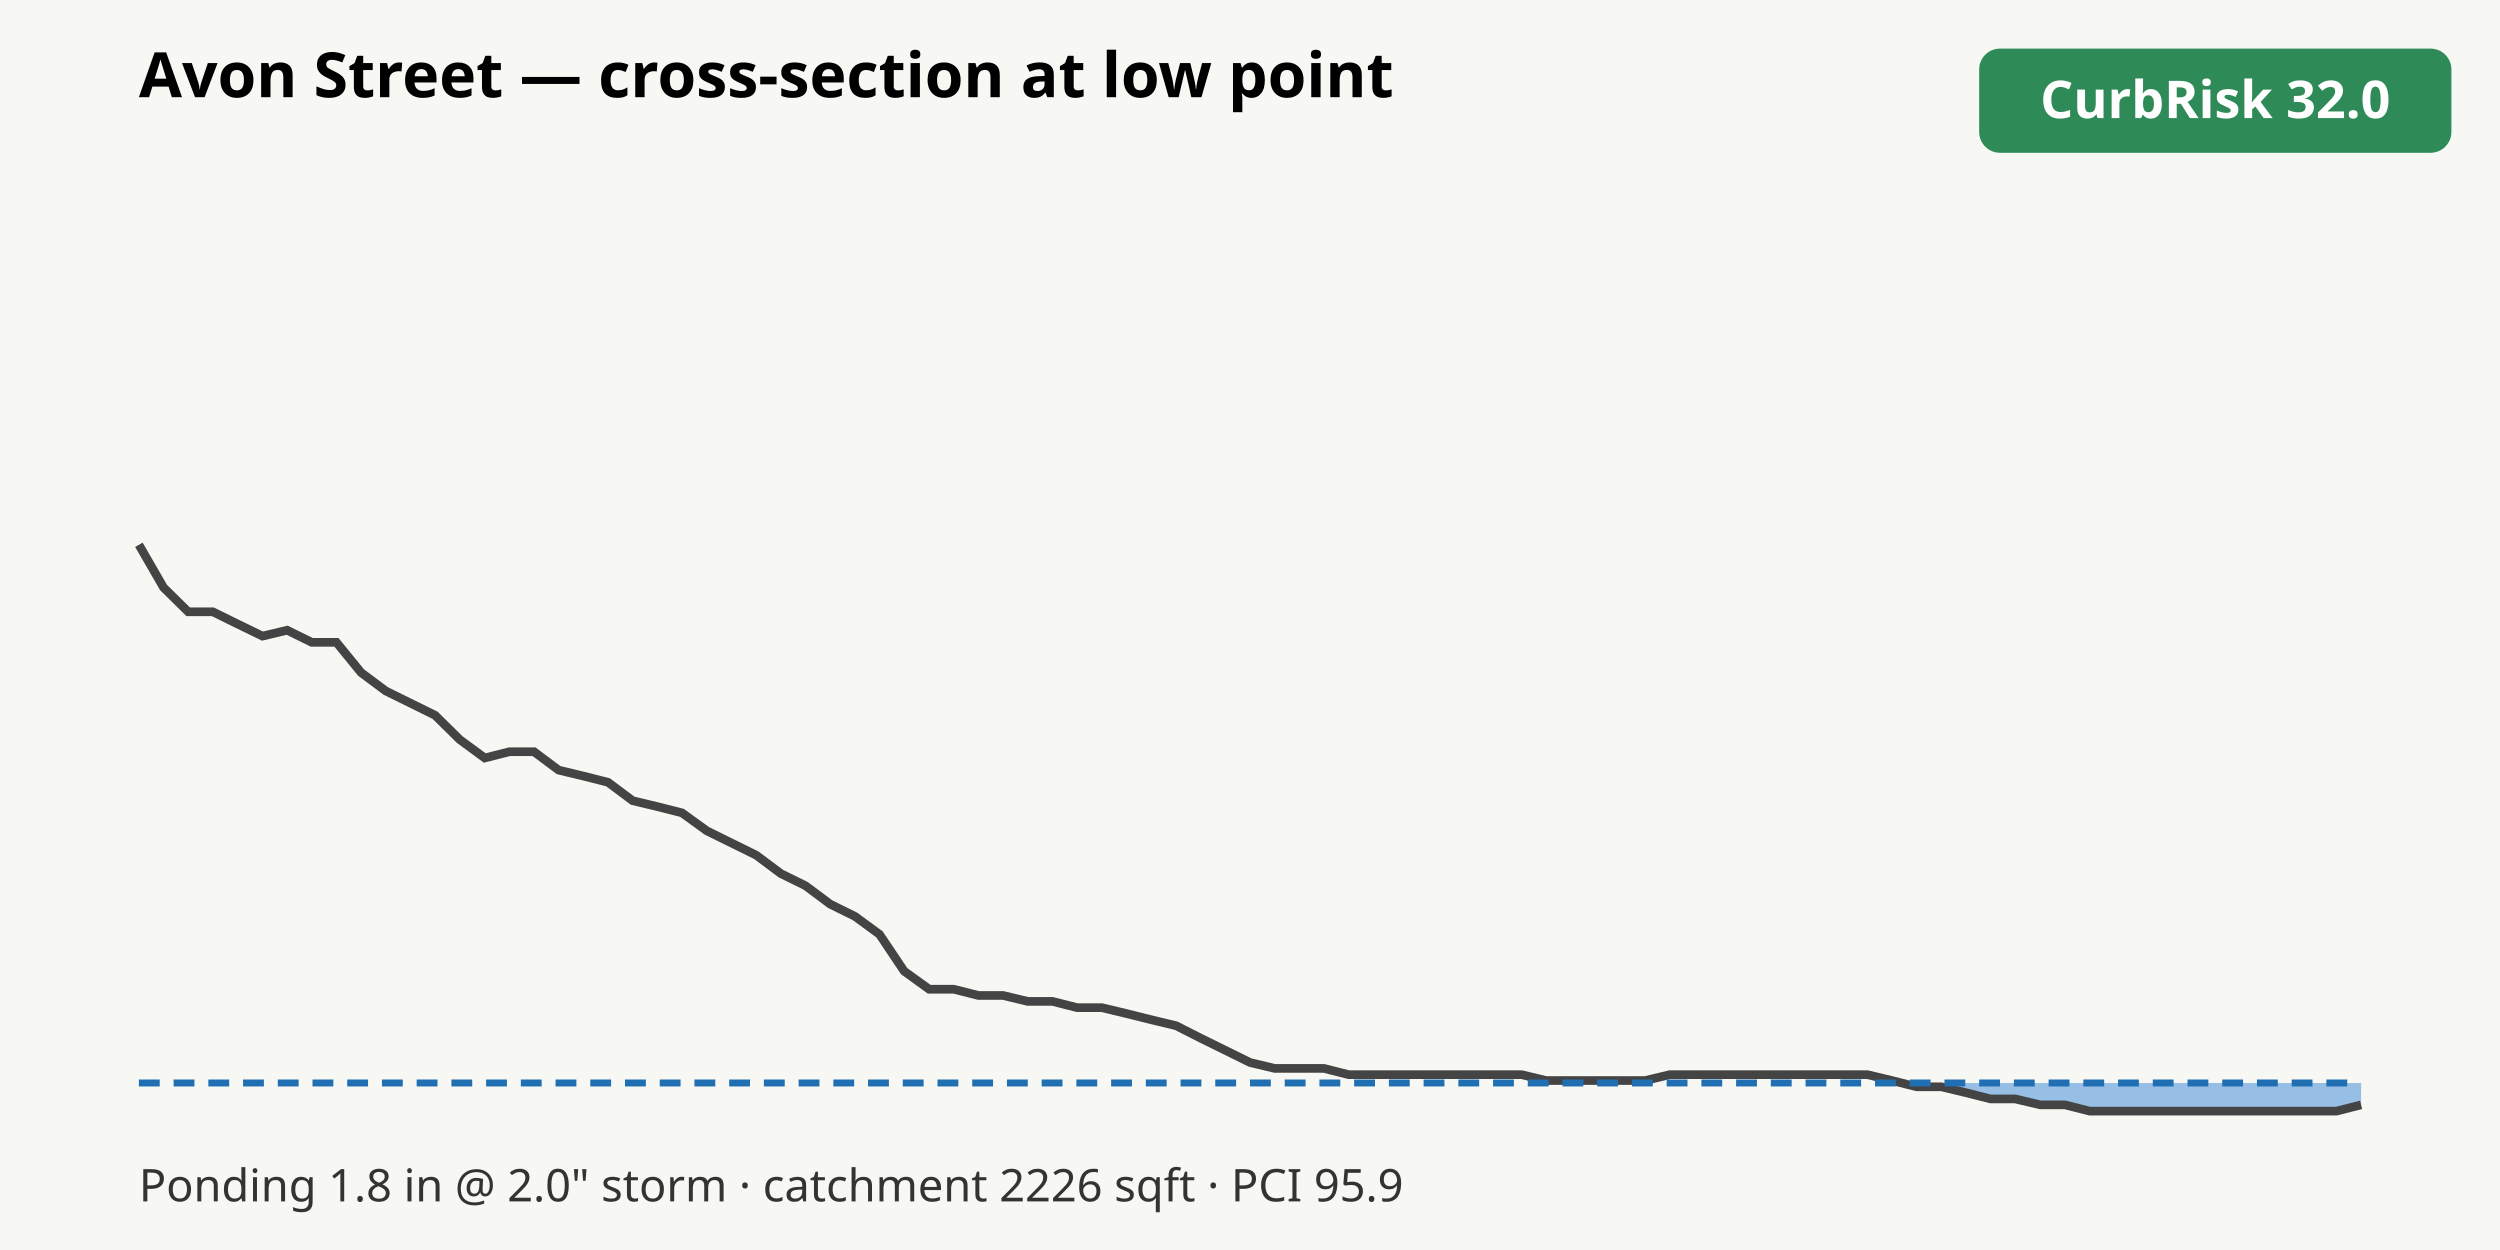
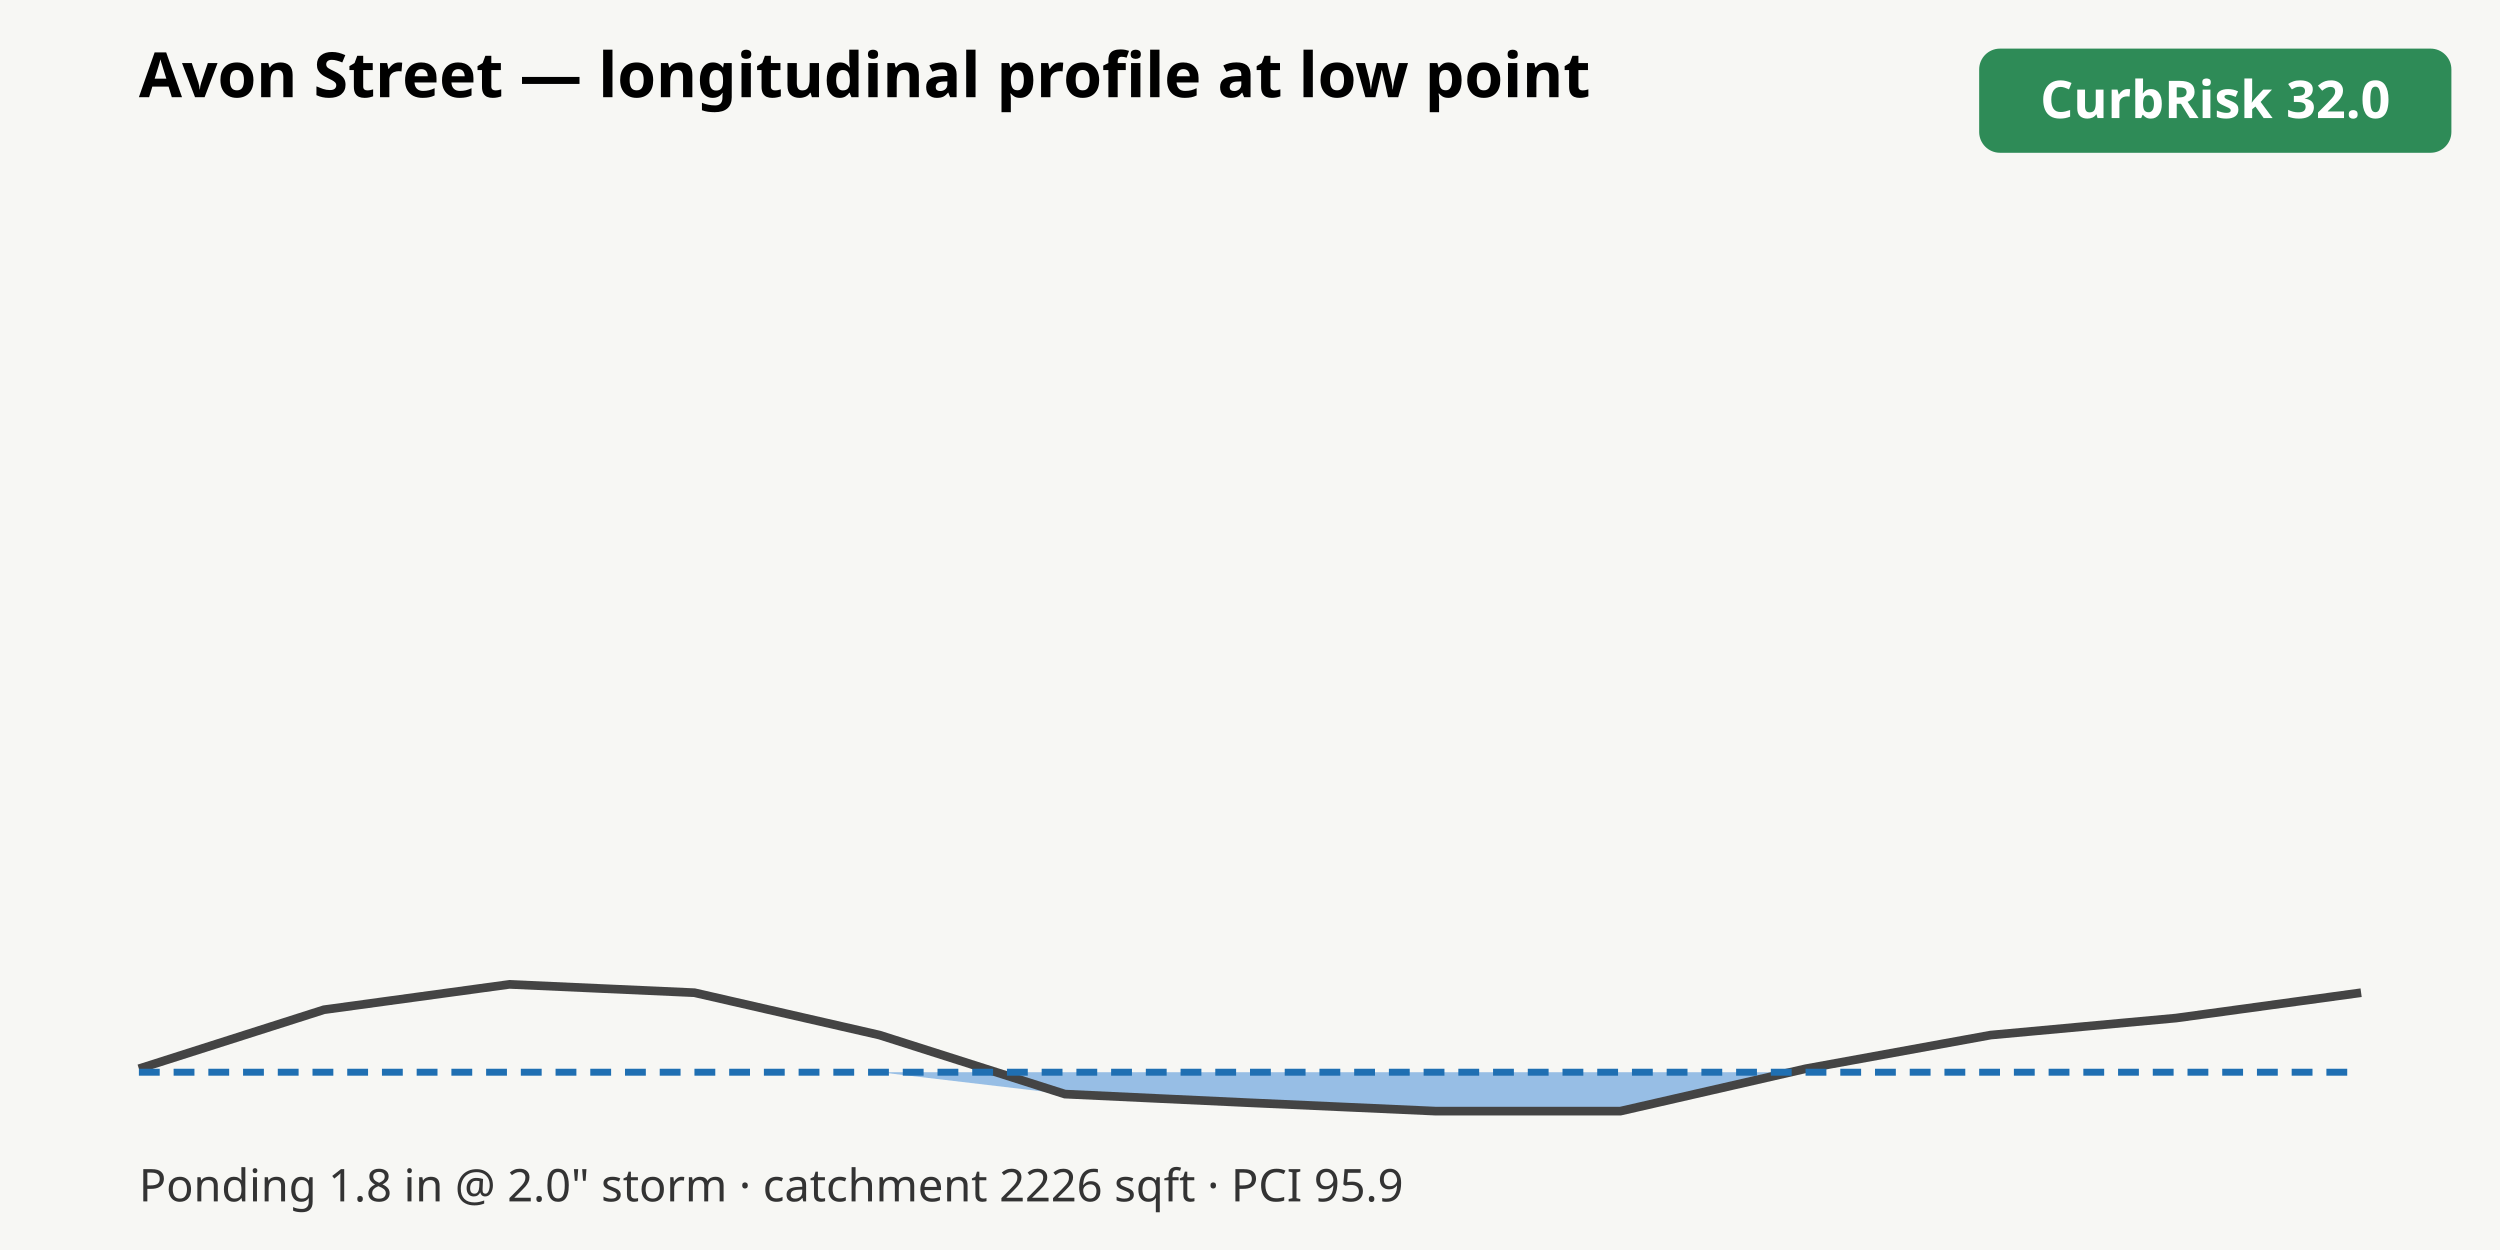
<svg xmlns="http://www.w3.org/2000/svg" width="720" height="360" font-family="system-ui">
  <rect width="720" height="360" fill="#f7f7f4" />
-   <polygon points="40.0,311.9 40.0,311.9 47.1,311.9 54.2,311.9 61.3,311.9 68.4,311.9 75.6,311.9 82.7,311.9 89.8,311.9 96.9,311.9 104.0,311.9 111.1,311.9 118.2,311.9 125.3,311.9 132.4,311.9 139.6,311.9 146.7,311.9 153.8,311.9 160.9,311.9 168.0,311.9 175.1,311.9 182.2,311.9 189.3,311.9 196.4,311.9 203.6,311.9 210.7,311.9 217.8,311.9 224.9,311.9 232.0,311.9 239.1,311.9 246.2,311.9 253.3,311.9 260.4,311.9 267.6,311.9 274.7,311.9 281.8,311.9 288.9,311.9 296.0,311.9 303.1,311.9 310.2,311.9 317.3,311.9 324.4,311.9 331.6,311.9 338.7,311.9 345.8,311.9 352.9,311.9 360.0,311.9 367.1,311.9 374.2,311.9 381.3,311.9 388.4,311.9 395.6,311.9 402.7,311.9 409.8,311.9 416.9,311.9 424.0,311.9 431.1,311.9 438.2,311.9 445.3,311.9 452.4,311.9 459.6,311.9 466.7,311.9 473.8,311.9 480.9,311.9 488.0,311.9 495.1,311.9 502.2,311.9 509.3,311.9 516.4,311.9 523.6,311.9 530.7,311.9 537.8,311.9 544.9,311.9 552.0,313.0 559.1,313.0 566.2,314.7 573.3,316.5 580.4,316.5 587.6,318.2 594.7,318.2 601.8,320.0 608.9,320.0 616.0,320.0 623.1,320.0 630.2,320.0 637.3,320.0 644.4,320.0 651.6,320.0 658.7,320.0 665.8,320.0 672.9,320.0 680.0,318.2 680.0,311.9" fill="#4a90d9" fill-opacity="0.55" />
-   <polyline points="40.0,156.9 47.1,169.2 54.2,176.2 61.3,176.2 68.4,179.7 75.6,183.2 82.7,181.5 89.8,185.0 96.9,185.0 104.0,193.7 111.1,199.0 118.2,202.5 125.3,206.0 132.4,213.0 139.6,218.3 146.7,216.5 153.8,216.5 160.9,221.8 168.0,223.5 175.1,225.3 182.2,230.6 189.3,232.3 196.4,234.1 203.6,239.3 210.7,242.8 217.8,246.3 224.9,251.6 232.0,255.1 239.1,260.4 246.2,263.9 253.3,269.1 260.4,279.7 267.6,284.9 274.7,284.9 281.8,286.7 288.9,286.7 296.0,288.4 303.1,288.4 310.2,290.2 317.3,290.2 324.4,291.9 331.6,293.7 338.7,295.4 345.8,299.0 352.9,302.5 360.0,306.0 367.1,307.7 374.2,307.7 381.3,307.7 388.4,309.5 395.6,309.5 402.7,309.5 409.8,309.5 416.9,309.5 424.0,309.5 431.1,309.5 438.2,309.5 445.3,311.2 452.4,311.2 459.6,311.2 466.7,311.2 473.8,311.2 480.9,309.5 488.0,309.5 495.1,309.5 502.2,309.5 509.3,309.5 516.4,309.5 523.6,309.5 530.7,309.5 537.8,309.5 544.9,311.2 552.0,313.0 559.1,313.0 566.2,314.7 573.3,316.5 580.4,316.5 587.6,318.2 594.7,318.2 601.8,320.0 608.9,320.0 616.0,320.0 623.1,320.0 630.2,320.0 637.3,320.0 644.4,320.0 651.6,320.0 658.7,320.0 665.8,320.0 672.9,320.0 680.0,318.2" fill="none" stroke="#444" stroke-width="2.5" />
-   <line x1="40.0" y1="311.9" x2="680.0" y2="311.9" stroke="#1f6fb2" stroke-dasharray="6 4" stroke-width="2" />
-   <text x="40" y="28" font-size="18" font-weight="700">Avon Street — cross-section at low point</text>
+   <polygon points="40.0,308.8 40.0,308.8 93.3,308.8 146.7,308.8 200.0,308.8 253.3,308.8 306.7,315.1 360.0,317.6 413.3,320.0 466.7,320.0 520.0,308.8 573.3,308.8 626.7,308.8 680.0,308.8 680.0,308.8" fill="#4a90d9" fill-opacity="0.55" />
+   <polyline points="40.0,307.8 93.3,290.8 146.7,283.5 200.0,285.9 253.3,298.1 306.7,315.1 360.0,317.6 413.3,320.0 466.7,320.0 520.0,307.8 573.3,298.1 626.7,293.2 680.0,285.9" fill="none" stroke="#444" stroke-width="2.5" />
+   <line x1="40.0" y1="308.8" x2="680.0" y2="308.8" stroke="#1f6fb2" stroke-dasharray="6 4" stroke-width="2" />
+   <text x="40" y="28" font-size="18" font-weight="700">Avon Street — longitudinal profile at low point</text>
  <text x="40" y="346" font-size="13" fill="#333">Ponding 1.8 in @ 2.0" storm · catchment 2226 sqft · PCI 95.9</text>
  <rect x="570" y="14" width="136" height="30" rx="6" fill="#2e8b57" />
  <text x="638" y="34" font-size="15" fill="#fff" text-anchor="middle" font-weight="700">CurbRisk 32.0</text>
</svg>
